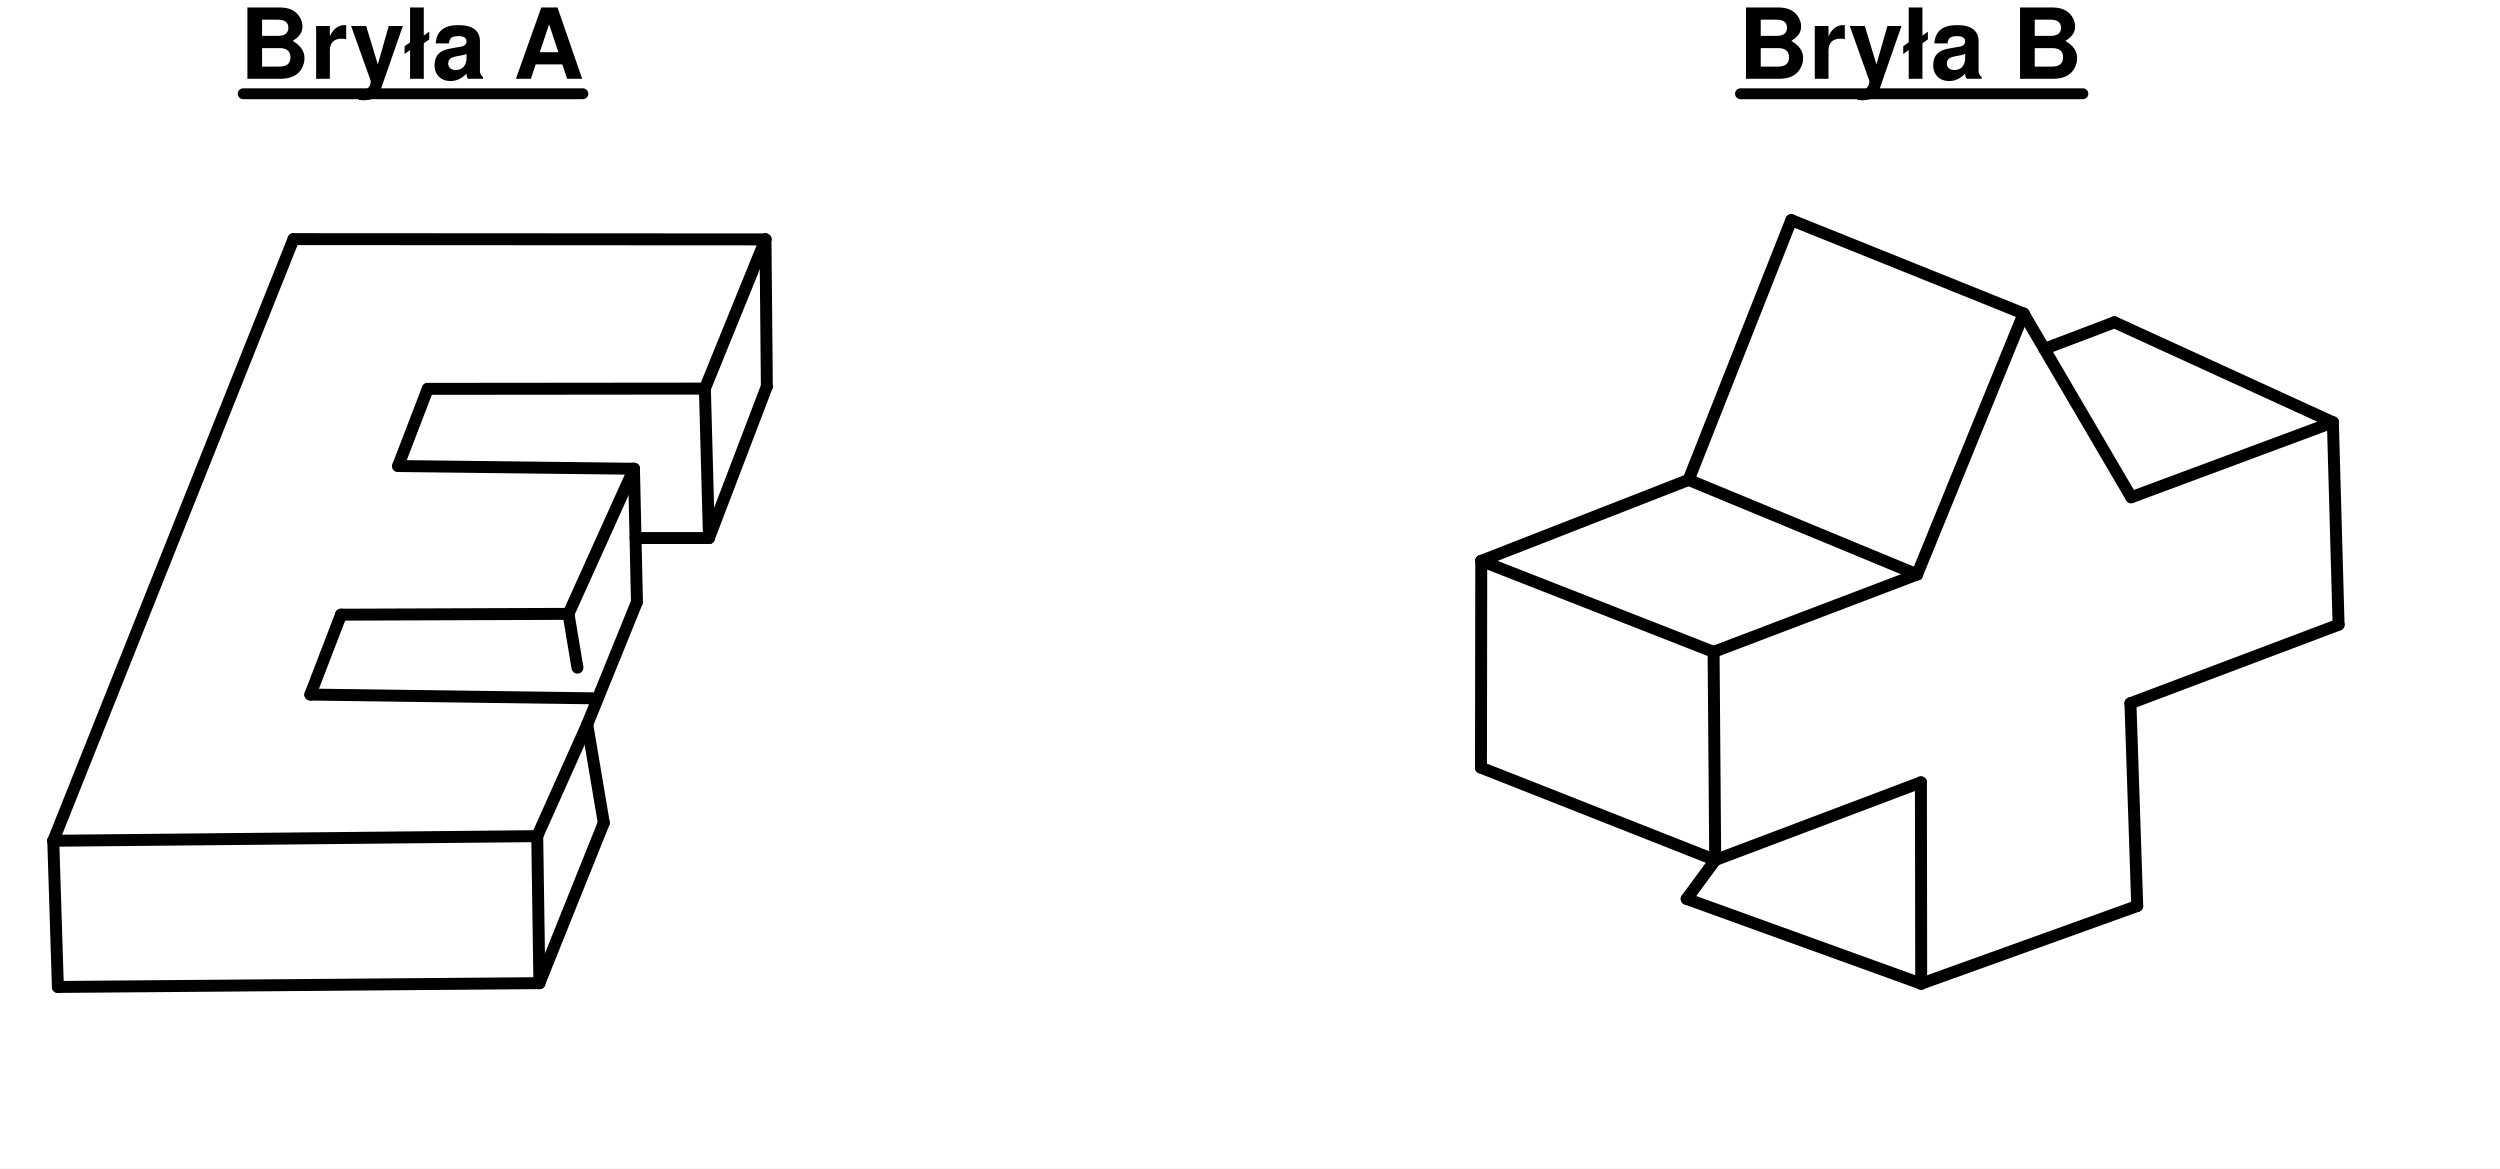
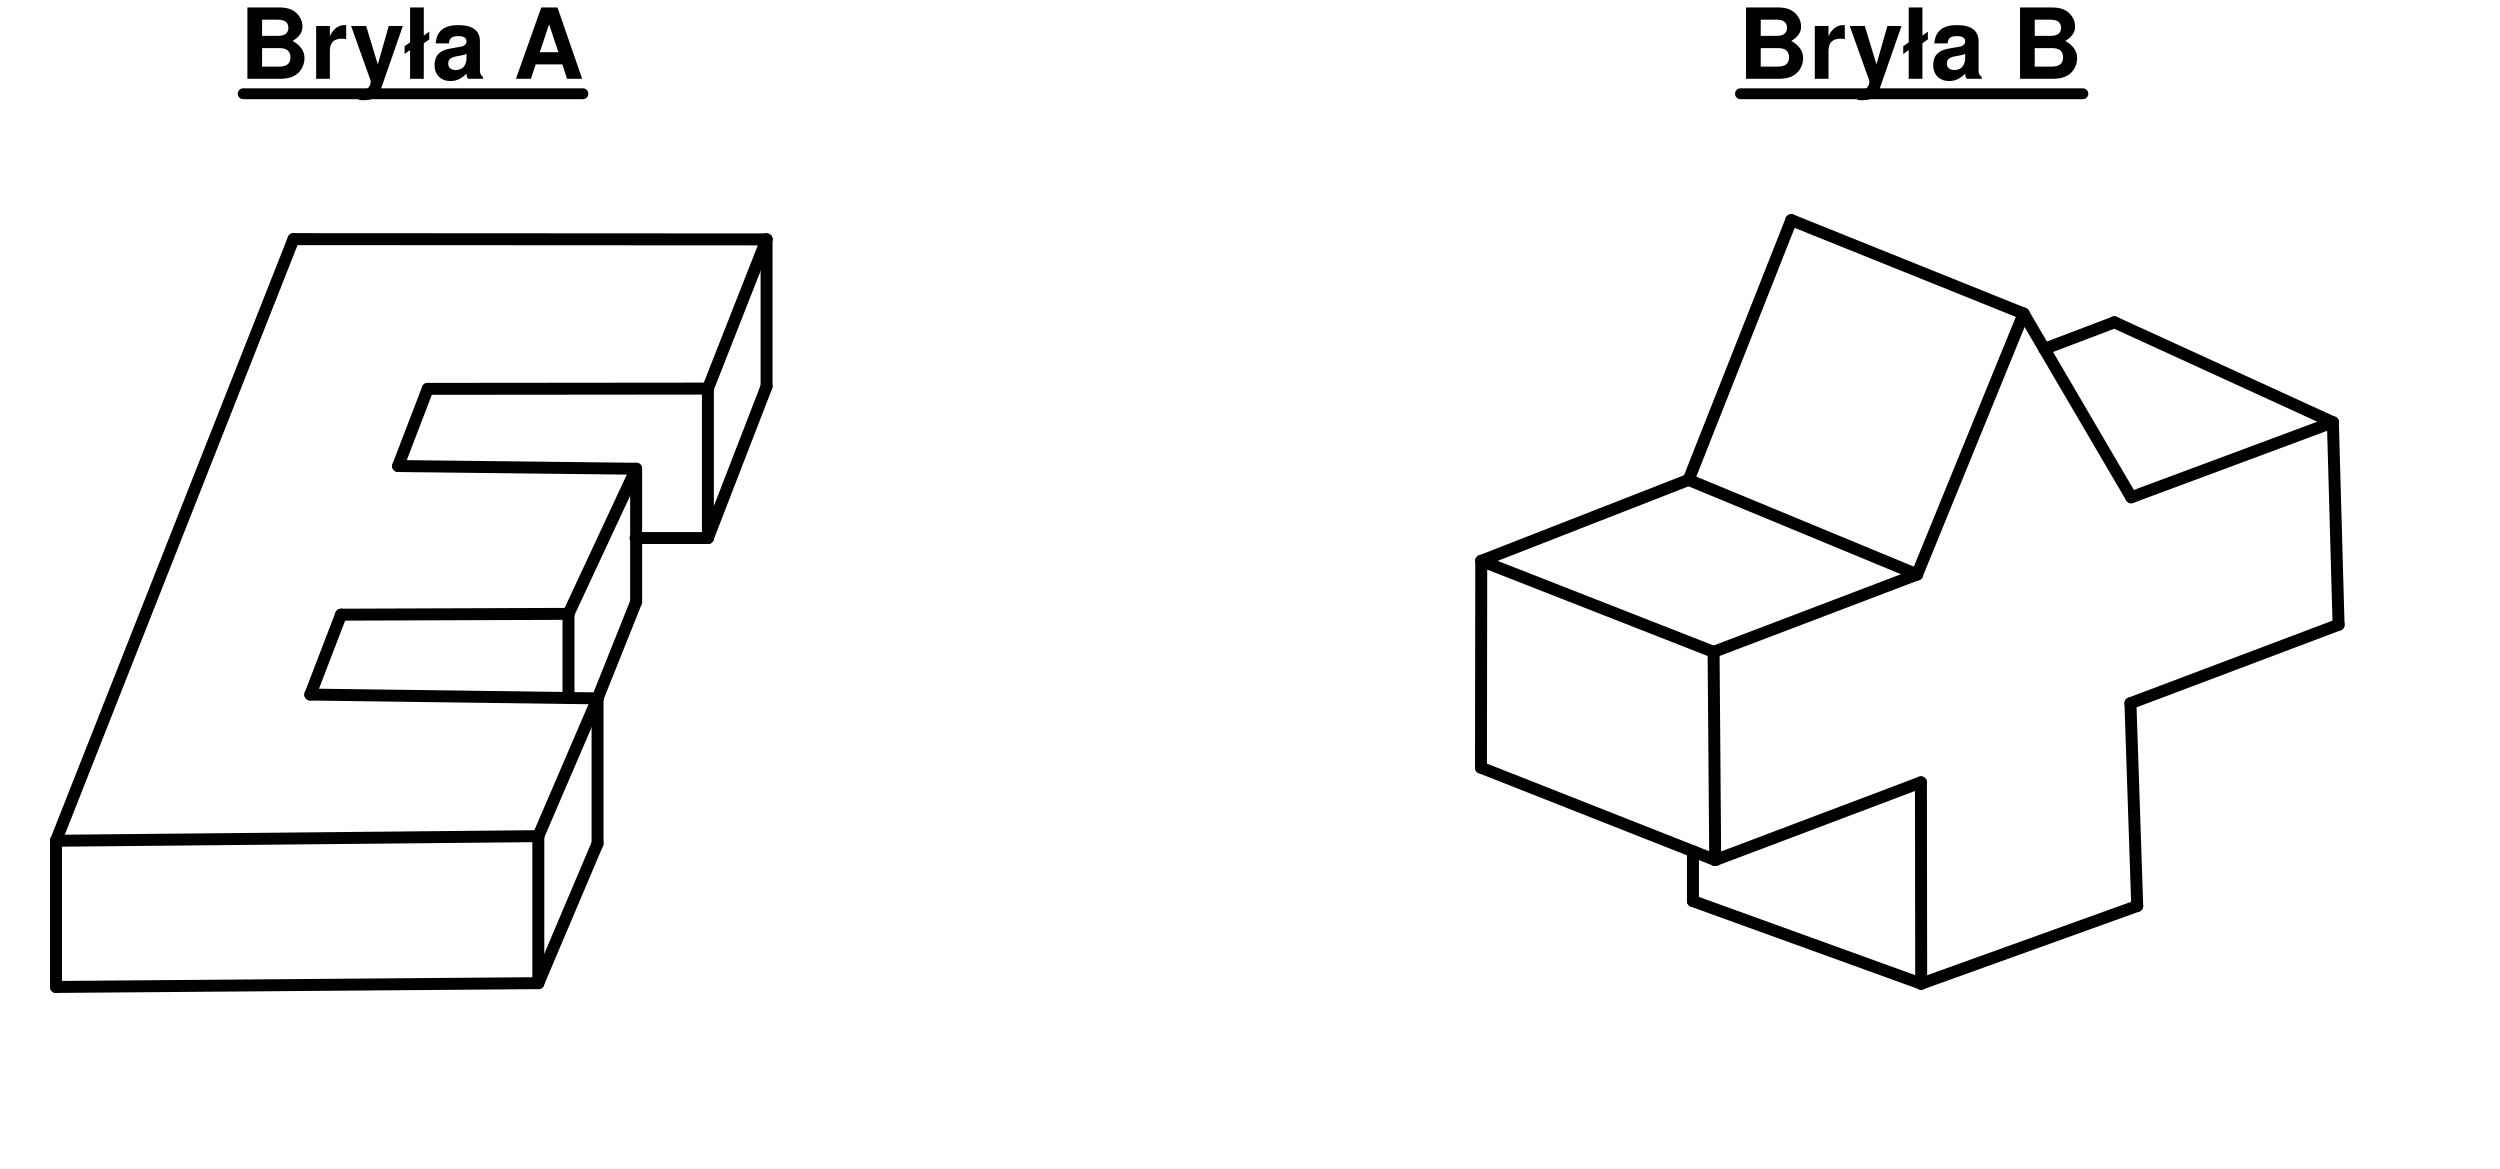
<svg xmlns="http://www.w3.org/2000/svg" width="920" height="430" viewBox="0 0 920 430">
  <rect width="920" height="430" fill="#fff" />
  <g fill="none" stroke="#000" stroke-width="4.4" stroke-linecap="round" stroke-linejoin="round">
-     <line x1="108.0" y1="88.0" x2="19.6" y2="309.4" />
-     <line x1="197.7" y1="307.7" x2="19.6" y2="309.4" />
-     <line x1="21.3" y1="363.2" x2="198.5" y2="361.8" />
-     <line x1="108.0" y1="88.0" x2="281.7" y2="88.1" />
-     <line x1="281.7" y1="88.1" x2="259.4" y2="143.0" />
-     <line x1="234.4" y1="221.5" x2="216.1" y2="266.6" />
-     <line x1="282.2" y1="142.2" x2="260.9" y2="198.0" />
-     <line x1="222.2" y1="302.8" x2="198.5" y2="361.8" />
+     <line x1="108.0" y1="88.0" x2="20.6" y2="309.4" />
+     <line x1="198.1" y1="307.7" x2="20.6" y2="309.4" />
+     <line x1="20.6" y1="363.2" x2="198.1" y2="361.8" />
+     <line x1="108.0" y1="88.0" x2="282.1" y2="88.1" />
+     <line x1="282.1" y1="88.1" x2="260.5" y2="143.0" />
+     <line x1="234.1" y1="221.5" x2="219.9" y2="257.0" />
+     <line x1="282.1" y1="142.2" x2="260.5" y2="198.0" />
+     <line x1="219.9" y1="310.4" x2="198.1" y2="361.8" />
    <line x1="114.2" y1="255.6" x2="219.9" y2="257.0" />
-     <line x1="157.4" y1="143.1" x2="259.4" y2="143.0" />
+     <line x1="157.4" y1="143.1" x2="260.5" y2="143.0" />
    <line x1="209.2" y1="225.9" x2="125.5" y2="226.2" />
-     <line x1="146.5" y1="171.5" x2="233.3" y2="172.5" />
-     <line x1="216.1" y1="266.6" x2="197.7" y2="307.7" />
+     <line x1="146.5" y1="171.5" x2="234.1" y2="172.5" />
+     <line x1="219.9" y1="257.0" x2="198.1" y2="307.7" />
    <line x1="157.4" y1="143.1" x2="146.5" y2="171.5" />
    <line x1="125.5" y1="226.2" x2="114.2" y2="255.6" />
-     <line x1="233.3" y1="172.5" x2="209.2" y2="225.9" />
-     <line x1="19.6" y1="309.4" x2="21.3" y2="363.2" />
-     <line x1="197.7" y1="307.7" x2="198.5" y2="361.8" />
-     <line x1="282.2" y1="142.2" x2="281.7" y2="88.1" />
-     <line x1="259.4" y1="143.0" x2="260.9" y2="198.0" />
-     <line x1="234.4" y1="221.5" x2="233.3" y2="172.5" />
-     <line x1="209.2" y1="225.9" x2="212.5" y2="245.7" />
-     <line x1="216.1" y1="266.6" x2="222.2" y2="302.8" />
-     <line x1="233.9" y1="198.0" x2="260.9" y2="198.0" />
+     <line x1="234.1" y1="172.5" x2="209.2" y2="225.9" />
+     <line x1="20.6" y1="309.4" x2="20.6" y2="363.2" />
+     <line x1="198.1" y1="307.7" x2="198.1" y2="361.8" />
+     <line x1="282.1" y1="142.2" x2="282.1" y2="88.1" />
+     <line x1="260.5" y1="143.0" x2="260.5" y2="198.0" />
+     <line x1="234.1" y1="221.5" x2="234.1" y2="172.5" />
+     <line x1="209.2" y1="225.9" x2="209.2" y2="256.9" />
+     <line x1="219.9" y1="257.0" x2="219.9" y2="310.4" />
+     <line x1="233.9" y1="198.0" x2="260.5" y2="198.0" />
    <line x1="858.5" y1="155.4" x2="784.3" y2="183.0" />
    <line x1="705.5" y1="211.4" x2="630.6" y2="239.9" />
    <line x1="860.6" y1="229.9" x2="784.0" y2="258.8" />
    <line x1="706.9" y1="287.9" x2="631.2" y2="316.5" />
    <line x1="778.1" y1="118.6" x2="752.3" y2="128.4" />
    <line x1="621.4" y1="176.6" x2="545.1" y2="206.4" />
    <line x1="744.7" y1="115.4" x2="705.5" y2="211.4" />
    <line x1="659.2" y1="81.0" x2="621.4" y2="176.6" />
    <line x1="545.0" y1="282.5" x2="631.2" y2="316.5" />
-     <line x1="620.7" y1="330.8" x2="707.0" y2="362.0" />
+     <line x1="623.0" y1="331.6" x2="707.0" y2="362.0" />
    <line x1="545.1" y1="206.4" x2="630.6" y2="239.9" />
    <line x1="659.2" y1="81.0" x2="744.7" y2="115.4" />
    <line x1="778.1" y1="118.6" x2="858.5" y2="155.4" />
    <line x1="621.4" y1="176.6" x2="705.5" y2="211.4" />
    <line x1="786.5" y1="333.4" x2="707.0" y2="362.0" />
    <line x1="786.5" y1="333.4" x2="784.0" y2="258.8" />
    <line x1="545.1" y1="206.4" x2="545.0" y2="282.5" />
    <line x1="744.7" y1="115.4" x2="784.3" y2="183.0" />
    <line x1="706.9" y1="287.9" x2="707.0" y2="362.0" />
    <line x1="860.6" y1="229.9" x2="858.5" y2="155.4" />
    <line x1="630.6" y1="239.9" x2="631.2" y2="316.5" />
-     <line x1="631.2" y1="316.5" x2="620.7" y2="330.8" />
+     <line x1="623.0" y1="313.3" x2="623.0" y2="331.6" />
    <line x1="89.5" y1="34.5" x2="214.5" y2="34.5" stroke-width="4" />
    <line x1="640.5" y1="34.5" x2="766.5" y2="34.5" stroke-width="4" />
  </g>
  <text x="151.5" y="29.0" font-family="Helvetica,Arial,sans-serif" font-size="36.0" font-weight="bold" text-anchor="middle" fill="#000">Bryła A</text>
  <text x="703.0" y="29.0" font-family="Helvetica,Arial,sans-serif" font-size="36.0" font-weight="bold" text-anchor="middle" fill="#000">Bryła B</text>
</svg>
